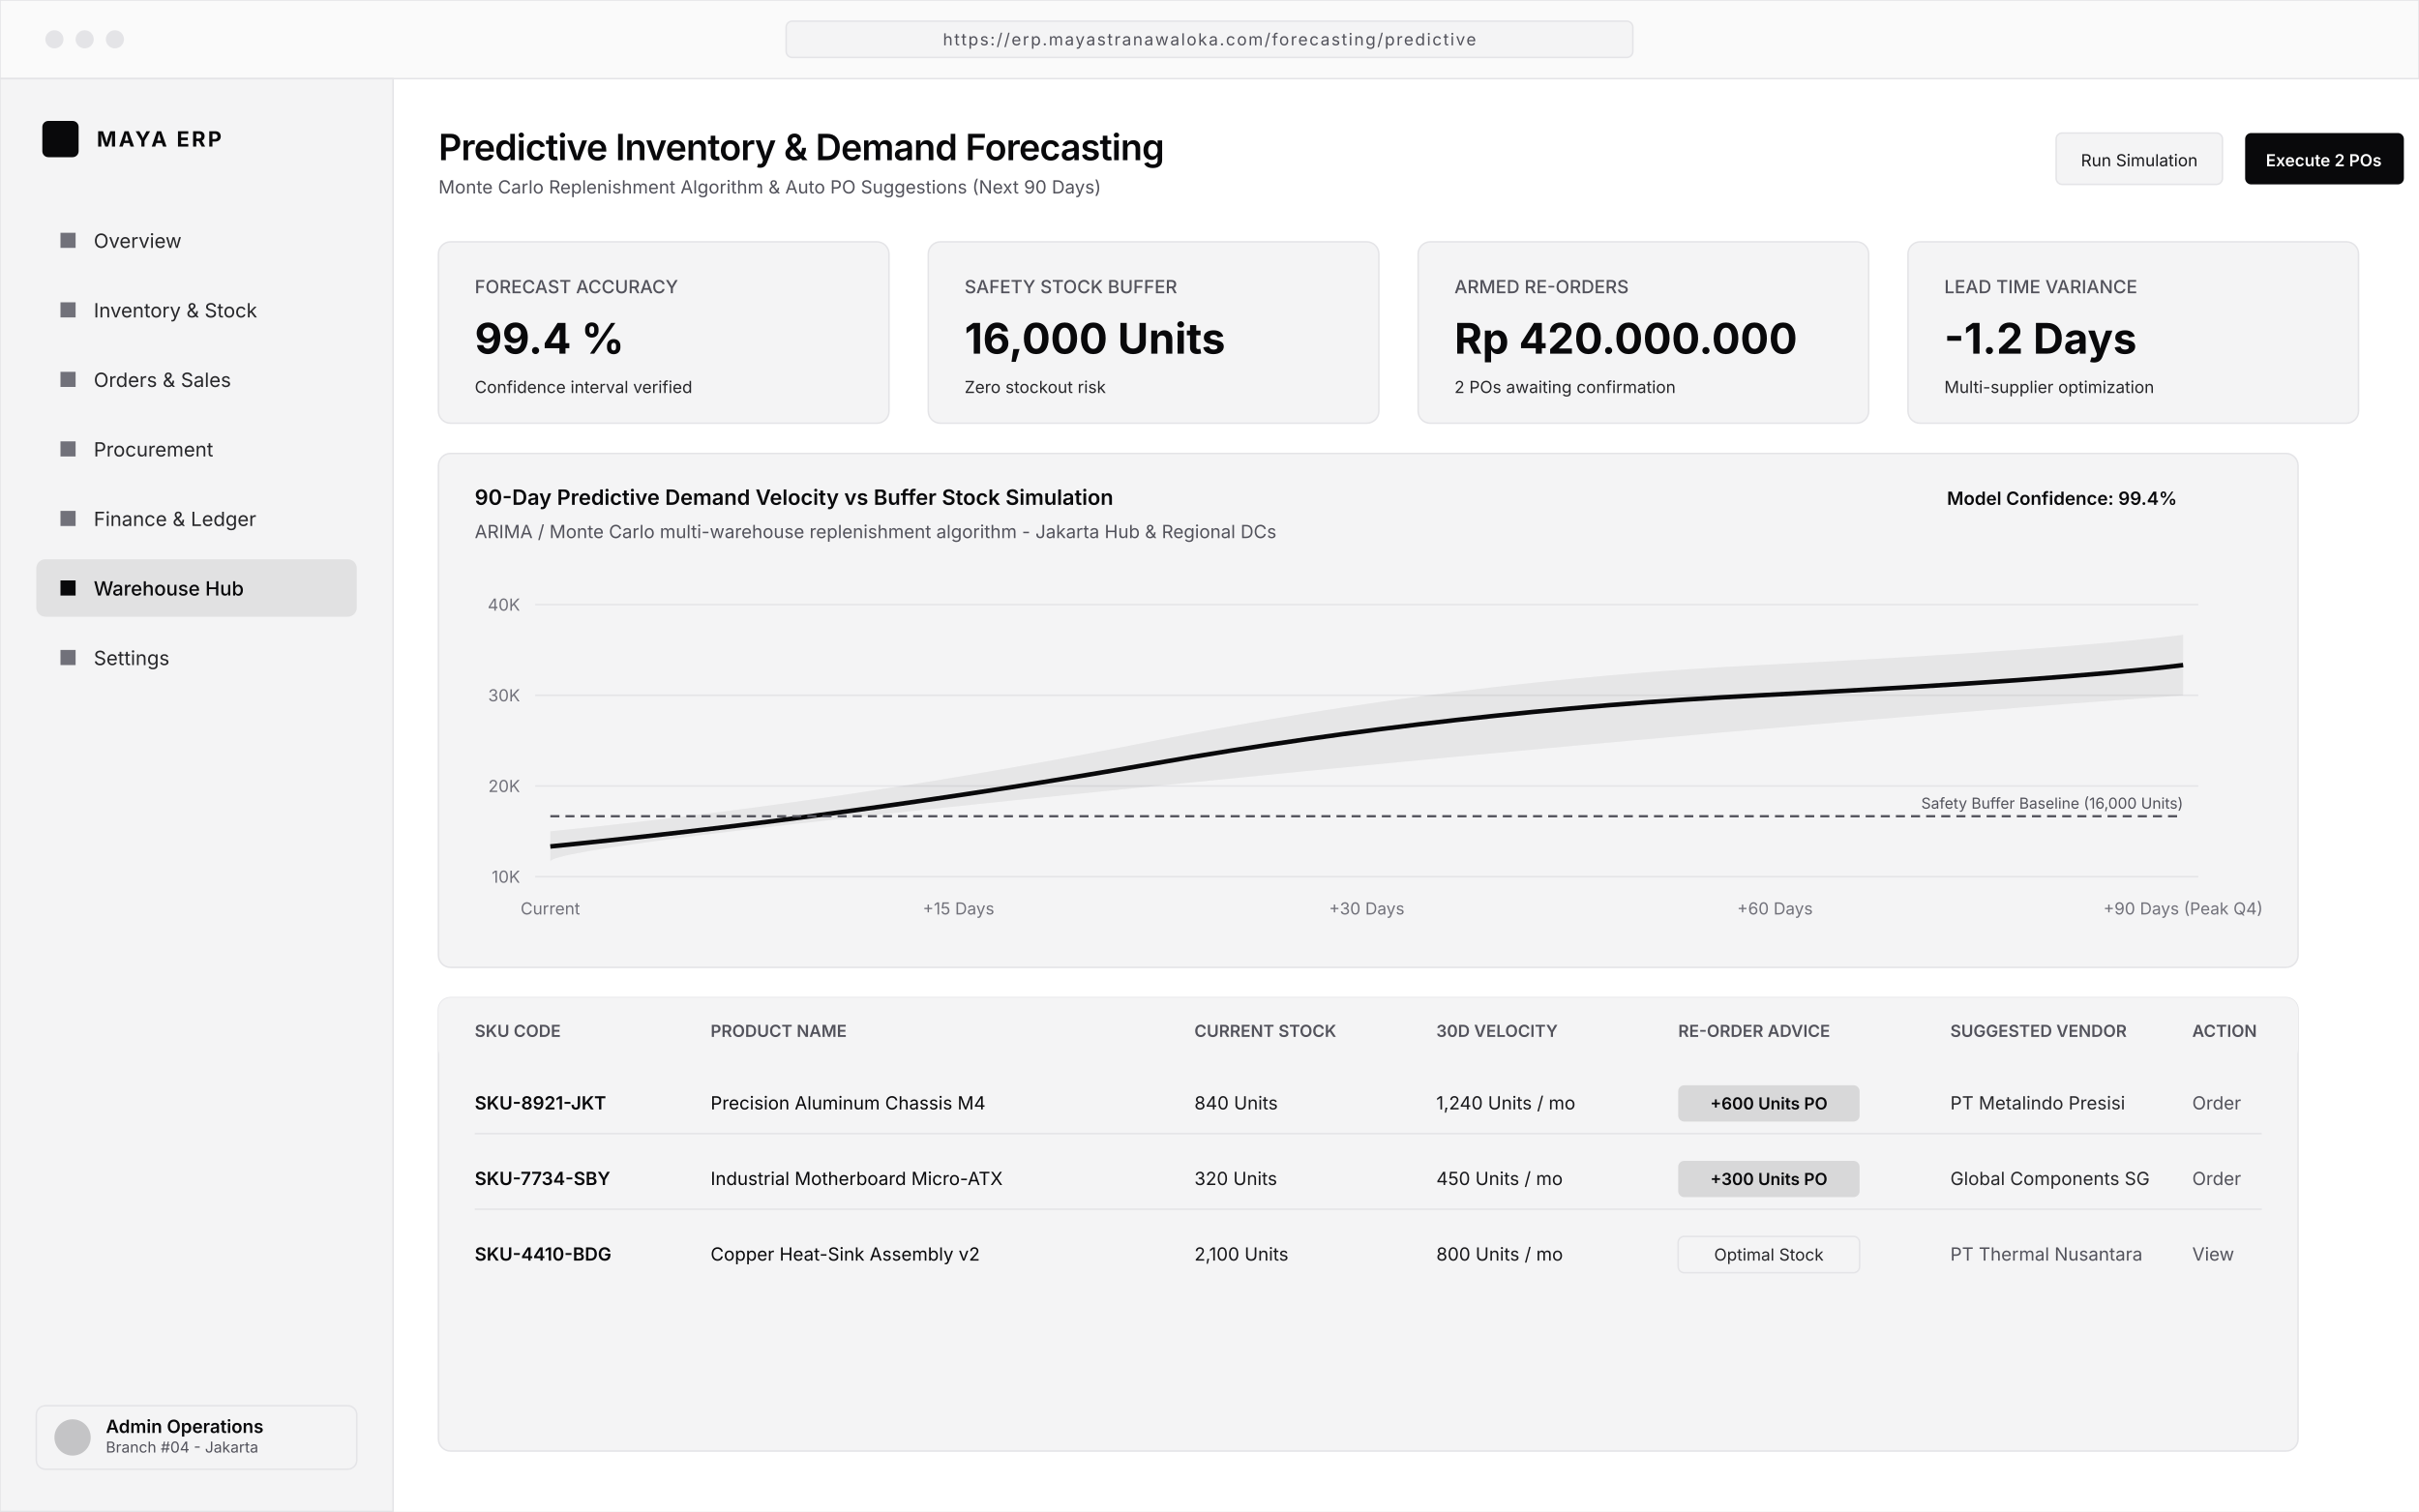
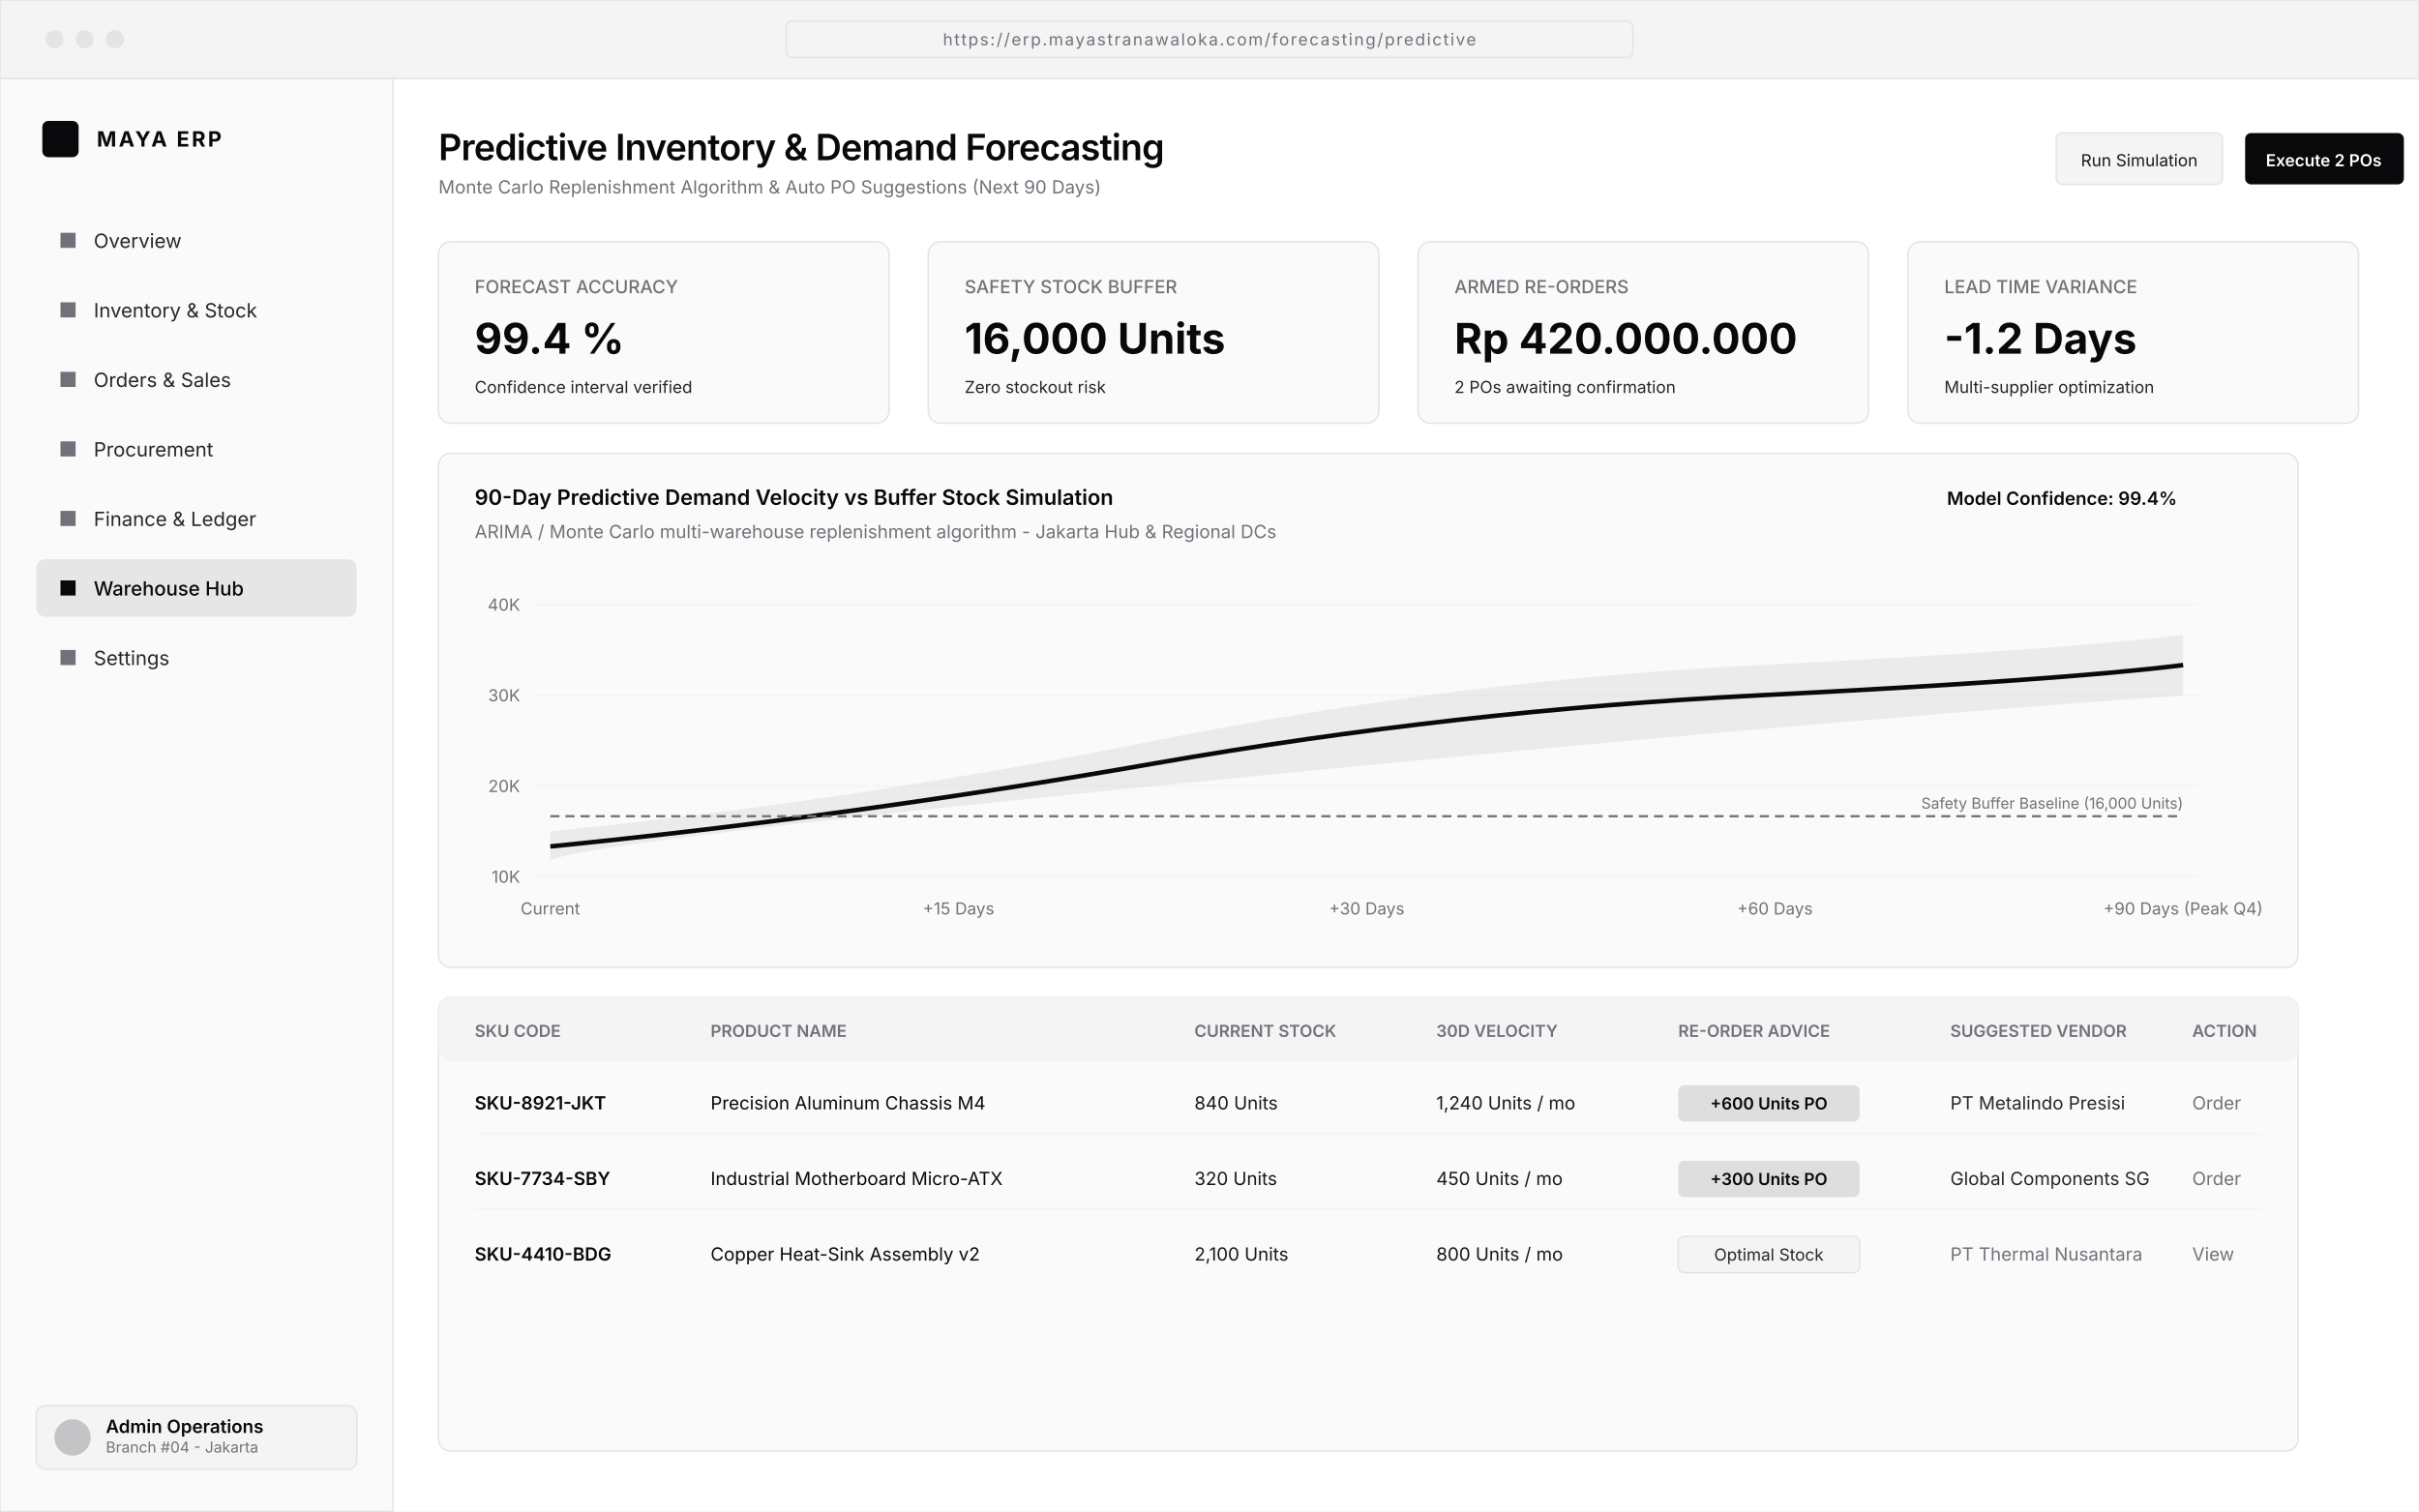
<svg xmlns="http://www.w3.org/2000/svg" viewBox="0 0 1600 1000" width="1600" height="1000" fill="none">
  <defs>
    <linearGradient id="chartGrad" x1="0" y1="0" x2="0" y2="1">
      <stop offset="0%" stop-color="#000000" stop-opacity="0.25" />
      <stop offset="100%" stop-color="#000000" stop-opacity="0.0" />
    </linearGradient>
    <linearGradient id="meterGrad" x1="0" y1="0" x2="1" y2="0">
      <stop offset="0%" stop-color="#000000" stop-opacity="0.8" />
      <stop offset="100%" stop-color="#000000" stop-opacity="0.2" />
    </linearGradient>
  </defs>
  <rect width="1600" height="1000" fill="#ffffff" />
-   <rect width="1600" height="52" fill="#fafafa" stroke="#e4e4e7" stroke-width="1" />
+   <rect width="1600" height="52" fill="#f4f4f5" stroke="#e4e4e7" stroke-width="1" />
  <circle cx="36" cy="26" r="6" fill="#e4e4e7" />
  <circle cx="56" cy="26" r="6" fill="#e4e4e7" />
  <circle cx="76" cy="26" r="6" fill="#e4e4e7" />
  <rect x="520" y="14" width="560" height="24" rx="4" fill="#f4f4f5" stroke="#e4e4e7" stroke-width="1" />
-   <text x="800" y="30" fill="#52525b" font-family="-apple-system, BlinkMacSystemFont, sans-serif" font-size="11" text-anchor="middle" letter-spacing="1">https://erp.mayastranawaloka.com/forecasting/predictive</text>
-   <rect x="0" y="52" width="260" height="948" fill="#f4f4f5" stroke="#e4e4e7" stroke-width="1" />
+   <text x="800" y="30" fill="#71717a" font-family="-apple-system, BlinkMacSystemFont, sans-serif" font-size="11" text-anchor="middle" letter-spacing="1">https://erp.mayastranawaloka.com/forecasting/predictive</text>
+   <rect x="0" y="52" width="260" height="948" fill="#fafafa" stroke="#e4e4e7" stroke-width="1" />
  <rect x="28" y="80" width="24" height="24" rx="4" fill="#09090b" />
  <text x="64" y="97" fill="#09090b" font-family="-apple-system, BlinkMacSystemFont, sans-serif" font-size="14" font-weight="700" letter-spacing="1.5">MAYA ERP</text>
  <g transform="translate(24, 140)">
    <rect x="16" y="14" width="10" height="10" fill="#71717a" />
    <text x="38" y="24" fill="#27272a" font-family="-apple-system, BlinkMacSystemFont, sans-serif" font-size="13">Overview</text>
    <rect x="16" y="60" width="10" height="10" fill="#71717a" />
    <text x="38" y="70" fill="#27272a" font-family="-apple-system, BlinkMacSystemFont, sans-serif" font-size="13">Inventory &amp; Stock</text>
    <rect x="16" y="106" width="10" height="10" fill="#71717a" />
    <text x="38" y="116" fill="#27272a" font-family="-apple-system, BlinkMacSystemFont, sans-serif" font-size="13">Orders &amp; Sales</text>
    <rect x="16" y="152" width="10" height="10" fill="#71717a" />
    <text x="38" y="162" fill="#27272a" font-family="-apple-system, BlinkMacSystemFont, sans-serif" font-size="13">Procurement</text>
    <rect x="16" y="198" width="10" height="10" fill="#71717a" />
    <text x="38" y="208" fill="#27272a" font-family="-apple-system, BlinkMacSystemFont, sans-serif" font-size="13">Finance &amp; Ledger</text>
    <rect x="0" y="230" width="212" height="38" rx="6" fill="#09090b" fill-opacity="0.08" />
    <rect x="16" y="244" width="10" height="10" fill="#09090b" />
    <text x="38" y="254" fill="#09090b" font-family="-apple-system, BlinkMacSystemFont, sans-serif" font-size="13" font-weight="500">Warehouse Hub</text>
    <rect x="16" y="290" width="10" height="10" fill="#71717a" />
    <text x="38" y="300" fill="#27272a" font-family="-apple-system, BlinkMacSystemFont, sans-serif" font-size="13">Settings</text>
  </g>
  <rect x="24" y="930" width="212" height="42" rx="6" fill="#f4f4f5" stroke="#e4e4e7" stroke-width="1" />
  <circle cx="48" cy="951" r="12" fill="#09090b" fill-opacity="0.2" />
  <text x="70" y="948" fill="#09090b" font-family="-apple-system, BlinkMacSystemFont, sans-serif" font-size="12" font-weight="600">Admin Operations</text>
-   <text x="70" y="961" fill="#52525b" font-family="-apple-system, BlinkMacSystemFont, sans-serif" font-size="10">Branch #04 - Jakarta</text>
+   <text x="70" y="961" fill="#71717a" font-family="-apple-system, BlinkMacSystemFont, sans-serif" font-size="10">Branch #04 - Jakarta</text>
  <g transform="translate(290, 80)">
    <text x="0" y="26" fill="#09090b" font-family="-apple-system, BlinkMacSystemFont, sans-serif" font-size="24" font-weight="600" letter-spacing="-0.5">Predictive Inventory &amp; Demand Forecasting</text>
-     <text x="0" y="48" fill="#52525b" font-family="-apple-system, BlinkMacSystemFont, sans-serif" font-size="12">Monte Carlo Replenishment Algorithm &amp; Auto PO Suggestions (Next 90 Days)</text>
+     <text x="0" y="48" fill="#71717a" font-family="-apple-system, BlinkMacSystemFont, sans-serif" font-size="12">Monte Carlo Replenishment Algorithm &amp; Auto PO Suggestions (Next 90 Days)</text>
    <rect x="1070" y="8" width="110" height="34" rx="4" fill="#f4f4f5" stroke="#e4e4e7" stroke-width="1" />
    <text x="1125" y="30" fill="#18181b" font-family="-apple-system, BlinkMacSystemFont, sans-serif" font-size="11" text-anchor="middle">Run Simulation</text>
    <rect x="1195" y="8" width="105" height="34" rx="4" fill="#09090b" />
    <text x="1247" y="30" fill="#ffffff" font-family="-apple-system, BlinkMacSystemFont, sans-serif" font-size="11" font-weight="600" text-anchor="middle">Execute 2 POs</text>
  </g>
  <g transform="translate(290, 160)">
-     <rect x="0" y="0" width="298" height="120" rx="8" fill="#f4f4f5" stroke="#e4e4e7" stroke-width="1" />
-     <text x="24" y="34" fill="#52525b" font-family="-apple-system, BlinkMacSystemFont, sans-serif" font-size="12" font-weight="500">FORECAST ACCURACY</text>
+     <rect x="0" y="0" width="298" height="120" rx="8" fill="#fafafa" stroke="#e4e4e7" stroke-width="1" />
+     <text x="24" y="34" fill="#71717a" font-family="-apple-system, BlinkMacSystemFont, sans-serif" font-size="12" font-weight="500">FORECAST ACCURACY</text>
    <text x="24" y="74" fill="#09090b" font-family="-apple-system, BlinkMacSystemFont, sans-serif" font-size="28" font-weight="700">99.4 %</text>
    <text x="24" y="100" fill="#27272a" font-family="-apple-system, BlinkMacSystemFont, sans-serif" font-size="11">Confidence interval verified</text>
-     <rect x="324" y="0" width="298" height="120" rx="8" fill="#f4f4f5" stroke="#e4e4e7" stroke-width="1" />
-     <text x="348" y="34" fill="#52525b" font-family="-apple-system, BlinkMacSystemFont, sans-serif" font-size="12" font-weight="500">SAFETY STOCK BUFFER</text>
+     <rect x="324" y="0" width="298" height="120" rx="8" fill="#fafafa" stroke="#e4e4e7" stroke-width="1" />
+     <text x="348" y="34" fill="#71717a" font-family="-apple-system, BlinkMacSystemFont, sans-serif" font-size="12" font-weight="500">SAFETY STOCK BUFFER</text>
    <text x="348" y="74" fill="#09090b" font-family="-apple-system, BlinkMacSystemFont, sans-serif" font-size="28" font-weight="700">16,000 Units</text>
    <text x="348" y="100" fill="#27272a" font-family="-apple-system, BlinkMacSystemFont, sans-serif" font-size="11">Zero stockout risk</text>
-     <rect x="648" y="0" width="298" height="120" rx="8" fill="#f4f4f5" stroke="#e4e4e7" stroke-width="1" />
-     <text x="672" y="34" fill="#52525b" font-family="-apple-system, BlinkMacSystemFont, sans-serif" font-size="12" font-weight="500">ARMED RE-ORDERS</text>
+     <rect x="648" y="0" width="298" height="120" rx="8" fill="#fafafa" stroke="#e4e4e7" stroke-width="1" />
+     <text x="672" y="34" fill="#71717a" font-family="-apple-system, BlinkMacSystemFont, sans-serif" font-size="12" font-weight="500">ARMED RE-ORDERS</text>
    <text x="672" y="74" fill="#09090b" font-family="-apple-system, BlinkMacSystemFont, sans-serif" font-size="28" font-weight="700">Rp 420.000.000</text>
    <text x="672" y="100" fill="#27272a" font-family="-apple-system, BlinkMacSystemFont, sans-serif" font-size="11">2 POs awaiting confirmation</text>
-     <rect x="972" y="0" width="298" height="120" rx="8" fill="#f4f4f5" stroke="#e4e4e7" stroke-width="1" />
-     <text x="996" y="34" fill="#52525b" font-family="-apple-system, BlinkMacSystemFont, sans-serif" font-size="12" font-weight="500">LEAD TIME VARIANCE</text>
+     <rect x="972" y="0" width="298" height="120" rx="8" fill="#fafafa" stroke="#e4e4e7" stroke-width="1" />
+     <text x="996" y="34" fill="#71717a" font-family="-apple-system, BlinkMacSystemFont, sans-serif" font-size="12" font-weight="500">LEAD TIME VARIANCE</text>
    <text x="996" y="74" fill="#09090b" font-family="-apple-system, BlinkMacSystemFont, sans-serif" font-size="28" font-weight="700">-1.2 Days</text>
    <text x="996" y="100" fill="#27272a" font-family="-apple-system, BlinkMacSystemFont, sans-serif" font-size="11">Multi-supplier optimization</text>
  </g>
  <g transform="translate(290, 300)">
-     <rect x="0" y="0" width="1230" height="340" rx="8" fill="#f4f4f5" stroke="#e4e4e7" stroke-width="1" />
+     <rect x="0" y="0" width="1230" height="340" rx="8" fill="#fafafa" stroke="#e4e4e7" stroke-width="1" />
    <text x="24" y="34" fill="#09090b" font-family="-apple-system, BlinkMacSystemFont, sans-serif" font-size="14" font-weight="600">90-Day Predictive Demand Velocity vs Buffer Stock Simulation</text>
-     <text x="24" y="56" fill="#52525b" font-family="-apple-system, BlinkMacSystemFont, sans-serif" font-size="12">ARIMA / Monte Carlo multi-warehouse replenishment algorithm - Jakarta Hub &amp; Regional DCs</text>
+     <text x="24" y="56" fill="#71717a" font-family="-apple-system, BlinkMacSystemFont, sans-serif" font-size="12">ARIMA / Monte Carlo multi-warehouse replenishment algorithm - Jakarta Hub &amp; Regional DCs</text>
    <text x="1150" y="34" fill="#09090b" font-family="-apple-system, BlinkMacSystemFont, sans-serif" font-size="12" font-weight="600" text-anchor="end">Model Confidence: 99.4%</text>
    <g transform="translate(24, 70)">
-       <line x1="40" y1="30" x2="1140" y2="30" stroke="#e4e4e7" stroke-width="1" />
-       <line x1="40" y1="90" x2="1140" y2="90" stroke="#e4e4e7" stroke-width="1" />
-       <line x1="40" y1="150" x2="1140" y2="150" stroke="#e4e4e7" stroke-width="1" />
-       <line x1="40" y1="210" x2="1140" y2="210" stroke="#e4e4e7" stroke-width="1" />
+       <line x1="40" y1="30" x2="1140" y2="30" stroke="#f4f4f5" stroke-width="1" />
+       <line x1="40" y1="90" x2="1140" y2="90" stroke="#f4f4f5" stroke-width="1" />
+       <line x1="40" y1="150" x2="1140" y2="150" stroke="#f4f4f5" stroke-width="1" />
+       <line x1="40" y1="210" x2="1140" y2="210" stroke="#f4f4f5" stroke-width="1" />
      <text x="30" y="34" fill="#71717a" font-family="-apple-system, BlinkMacSystemFont, sans-serif" font-size="11" text-anchor="end">40K</text>
      <text x="30" y="94" fill="#71717a" font-family="-apple-system, BlinkMacSystemFont, sans-serif" font-size="11" text-anchor="end">30K</text>
      <text x="30" y="154" fill="#71717a" font-family="-apple-system, BlinkMacSystemFont, sans-serif" font-size="11" text-anchor="end">20K</text>
      <text x="30" y="214" fill="#71717a" font-family="-apple-system, BlinkMacSystemFont, sans-serif" font-size="11" text-anchor="end">10K</text>
      <path d="M 50 180 Q 250 160 450 120 T 850 70 T 1130 50 L 1130 90 Q 850 110 450 150 T 50 200 Z" fill="#09090b" fill-opacity="0.06" />
      <path d="M 50 190 Q 250 170 450 135 T 850 90 T 1130 70" stroke="#09090b" stroke-width="3" fill="none" />
-       <line x1="50" y1="170" x2="1130" y2="170" stroke="#52525b" stroke-width="1.5" stroke-dasharray="6 4" />
-       <text x="1130" y="165" fill="#52525b" font-family="-apple-system, BlinkMacSystemFont, sans-serif" font-size="10" text-anchor="end">Safety Buffer Baseline (16,000 Units)</text>
+       <line x1="50" y1="170" x2="1130" y2="170" stroke="#71717a" stroke-width="1.5" stroke-dasharray="6 4" />
+       <text x="1130" y="165" fill="#71717a" font-family="-apple-system, BlinkMacSystemFont, sans-serif" font-size="10" text-anchor="end">Safety Buffer Baseline (16,000 Units)</text>
      <text x="50" y="235" fill="#71717a" font-family="-apple-system, BlinkMacSystemFont, sans-serif" font-size="11" text-anchor="middle">Current</text>
      <text x="320" y="235" fill="#71717a" font-family="-apple-system, BlinkMacSystemFont, sans-serif" font-size="11" text-anchor="middle">+15 Days</text>
      <text x="590" y="235" fill="#71717a" font-family="-apple-system, BlinkMacSystemFont, sans-serif" font-size="11" text-anchor="middle">+30 Days</text>
      <text x="860" y="235" fill="#71717a" font-family="-apple-system, BlinkMacSystemFont, sans-serif" font-size="11" text-anchor="middle">+60 Days</text>
      <text x="1130" y="235" fill="#71717a" font-family="-apple-system, BlinkMacSystemFont, sans-serif" font-size="11" text-anchor="middle">+90 Days (Peak Q4)</text>
    </g>
    <g transform="translate(0, 360)">
-       <rect x="0" y="0" width="1230" height="300" rx="8" fill="#f4f4f5" stroke="#e4e4e7" stroke-width="1" />
+       <rect x="0" y="0" width="1230" height="300" rx="8" fill="#fafafa" stroke="#e4e4e7" stroke-width="1" />
      <rect x="0" y="0" width="1230" height="42" fill="#f4f4f5" rx="8" />
-       <text x="24" y="26" fill="#52525b" font-family="-apple-system, BlinkMacSystemFont, sans-serif" font-size="11" font-weight="600">SKU CODE</text>
-       <text x="180" y="26" fill="#52525b" font-family="-apple-system, BlinkMacSystemFont, sans-serif" font-size="11" font-weight="600">PRODUCT NAME</text>
-       <text x="500" y="26" fill="#52525b" font-family="-apple-system, BlinkMacSystemFont, sans-serif" font-size="11" font-weight="600">CURRENT STOCK</text>
-       <text x="660" y="26" fill="#52525b" font-family="-apple-system, BlinkMacSystemFont, sans-serif" font-size="11" font-weight="600">30D VELOCITY</text>
-       <text x="820" y="26" fill="#52525b" font-family="-apple-system, BlinkMacSystemFont, sans-serif" font-size="11" font-weight="600">RE-ORDER ADVICE</text>
-       <text x="1000" y="26" fill="#52525b" font-family="-apple-system, BlinkMacSystemFont, sans-serif" font-size="11" font-weight="600">SUGGESTED VENDOR</text>
-       <text x="1160" y="26" fill="#52525b" font-family="-apple-system, BlinkMacSystemFont, sans-serif" font-size="11" font-weight="600">ACTION</text>
+       <text x="24" y="26" fill="#71717a" font-family="-apple-system, BlinkMacSystemFont, sans-serif" font-size="11" font-weight="600">SKU CODE</text>
+       <text x="180" y="26" fill="#71717a" font-family="-apple-system, BlinkMacSystemFont, sans-serif" font-size="11" font-weight="600">PRODUCT NAME</text>
+       <text x="500" y="26" fill="#71717a" font-family="-apple-system, BlinkMacSystemFont, sans-serif" font-size="11" font-weight="600">CURRENT STOCK</text>
+       <text x="660" y="26" fill="#71717a" font-family="-apple-system, BlinkMacSystemFont, sans-serif" font-size="11" font-weight="600">30D VELOCITY</text>
+       <text x="820" y="26" fill="#71717a" font-family="-apple-system, BlinkMacSystemFont, sans-serif" font-size="11" font-weight="600">RE-ORDER ADVICE</text>
+       <text x="1000" y="26" fill="#71717a" font-family="-apple-system, BlinkMacSystemFont, sans-serif" font-size="11" font-weight="600">SUGGESTED VENDOR</text>
+       <text x="1160" y="26" fill="#71717a" font-family="-apple-system, BlinkMacSystemFont, sans-serif" font-size="11" font-weight="600">ACTION</text>
      <g transform="translate(0, 42)">
        <text x="24" y="32" fill="#09090b" font-family="-apple-system, BlinkMacSystemFont, sans-serif" font-size="12" font-weight="600">SKU-8921-JKT</text>
        <text x="180" y="32" fill="#09090b" font-family="-apple-system, BlinkMacSystemFont, sans-serif" font-size="12">Precision Aluminum Chassis M4</text>
        <text x="500" y="32" fill="#18181b" font-family="-apple-system, BlinkMacSystemFont, sans-serif" font-size="12">840 Units</text>
        <text x="660" y="32" fill="#18181b" font-family="-apple-system, BlinkMacSystemFont, sans-serif" font-size="12">1,240 Units / mo</text>
        <rect x="820" y="16" width="120" height="24" rx="4" fill="#09090b" fill-opacity="0.12" />
        <text x="880" y="32" fill="#09090b" font-family="-apple-system, BlinkMacSystemFont, sans-serif" font-size="11" font-weight="600" text-anchor="middle">+600 Units PO</text>
        <text x="1000" y="32" fill="#27272a" font-family="-apple-system, BlinkMacSystemFont, sans-serif" font-size="12">PT Metalindo Presisi</text>
-         <text x="1160" y="32" fill="#52525b" font-family="-apple-system, BlinkMacSystemFont, sans-serif" font-size="12">Order</text>
-         <line x1="24" y1="48" x2="1206" y2="48" stroke="#e4e4e7" />
+         <text x="1160" y="32" fill="#71717a" font-family="-apple-system, BlinkMacSystemFont, sans-serif" font-size="12">Order</text>
+         <line x1="24" y1="48" x2="1206" y2="48" stroke="#f4f4f5" />
      </g>
      <g transform="translate(0, 92)">
        <text x="24" y="32" fill="#09090b" font-family="-apple-system, BlinkMacSystemFont, sans-serif" font-size="12" font-weight="600">SKU-7734-SBY</text>
        <text x="180" y="32" fill="#09090b" font-family="-apple-system, BlinkMacSystemFont, sans-serif" font-size="12">Industrial Motherboard Micro-ATX</text>
        <text x="500" y="32" fill="#18181b" font-family="-apple-system, BlinkMacSystemFont, sans-serif" font-size="12">320 Units</text>
        <text x="660" y="32" fill="#18181b" font-family="-apple-system, BlinkMacSystemFont, sans-serif" font-size="12">450 Units / mo</text>
        <rect x="820" y="16" width="120" height="24" rx="4" fill="#09090b" fill-opacity="0.12" />
        <text x="880" y="32" fill="#09090b" font-family="-apple-system, BlinkMacSystemFont, sans-serif" font-size="11" font-weight="600" text-anchor="middle">+300 Units PO</text>
        <text x="1000" y="32" fill="#27272a" font-family="-apple-system, BlinkMacSystemFont, sans-serif" font-size="12">Global Components SG</text>
-         <text x="1160" y="32" fill="#52525b" font-family="-apple-system, BlinkMacSystemFont, sans-serif" font-size="12">Order</text>
-         <line x1="24" y1="48" x2="1206" y2="48" stroke="#e4e4e7" />
+         <text x="1160" y="32" fill="#71717a" font-family="-apple-system, BlinkMacSystemFont, sans-serif" font-size="12">Order</text>
+         <line x1="24" y1="48" x2="1206" y2="48" stroke="#f4f4f5" />
      </g>
      <g transform="translate(0, 142)">
        <text x="24" y="32" fill="#09090b" font-family="-apple-system, BlinkMacSystemFont, sans-serif" font-size="12" font-weight="600">SKU-4410-BDG</text>
        <text x="180" y="32" fill="#09090b" font-family="-apple-system, BlinkMacSystemFont, sans-serif" font-size="12">Copper Heat-Sink Assembly v2</text>
        <text x="500" y="32" fill="#18181b" font-family="-apple-system, BlinkMacSystemFont, sans-serif" font-size="12">2,100 Units</text>
        <text x="660" y="32" fill="#18181b" font-family="-apple-system, BlinkMacSystemFont, sans-serif" font-size="12">800 Units / mo</text>
        <rect x="820" y="16" width="120" height="24" rx="4" fill="#f4f4f5" stroke="#e4e4e7" />
        <text x="880" y="32" fill="#27272a" font-family="-apple-system, BlinkMacSystemFont, sans-serif" font-size="11" text-anchor="middle">Optimal Stock</text>
-         <text x="1000" y="32" fill="#52525b" font-family="-apple-system, BlinkMacSystemFont, sans-serif" font-size="12">PT Thermal Nusantara</text>
-         <text x="1160" y="32" fill="#52525b" font-family="-apple-system, BlinkMacSystemFont, sans-serif" font-size="12">View</text>
+         <text x="1000" y="32" fill="#71717a" font-family="-apple-system, BlinkMacSystemFont, sans-serif" font-size="12">PT Thermal Nusantara</text>
+         <text x="1160" y="32" fill="#71717a" font-family="-apple-system, BlinkMacSystemFont, sans-serif" font-size="12">View</text>
      </g>
    </g>
  </g>
</svg>
